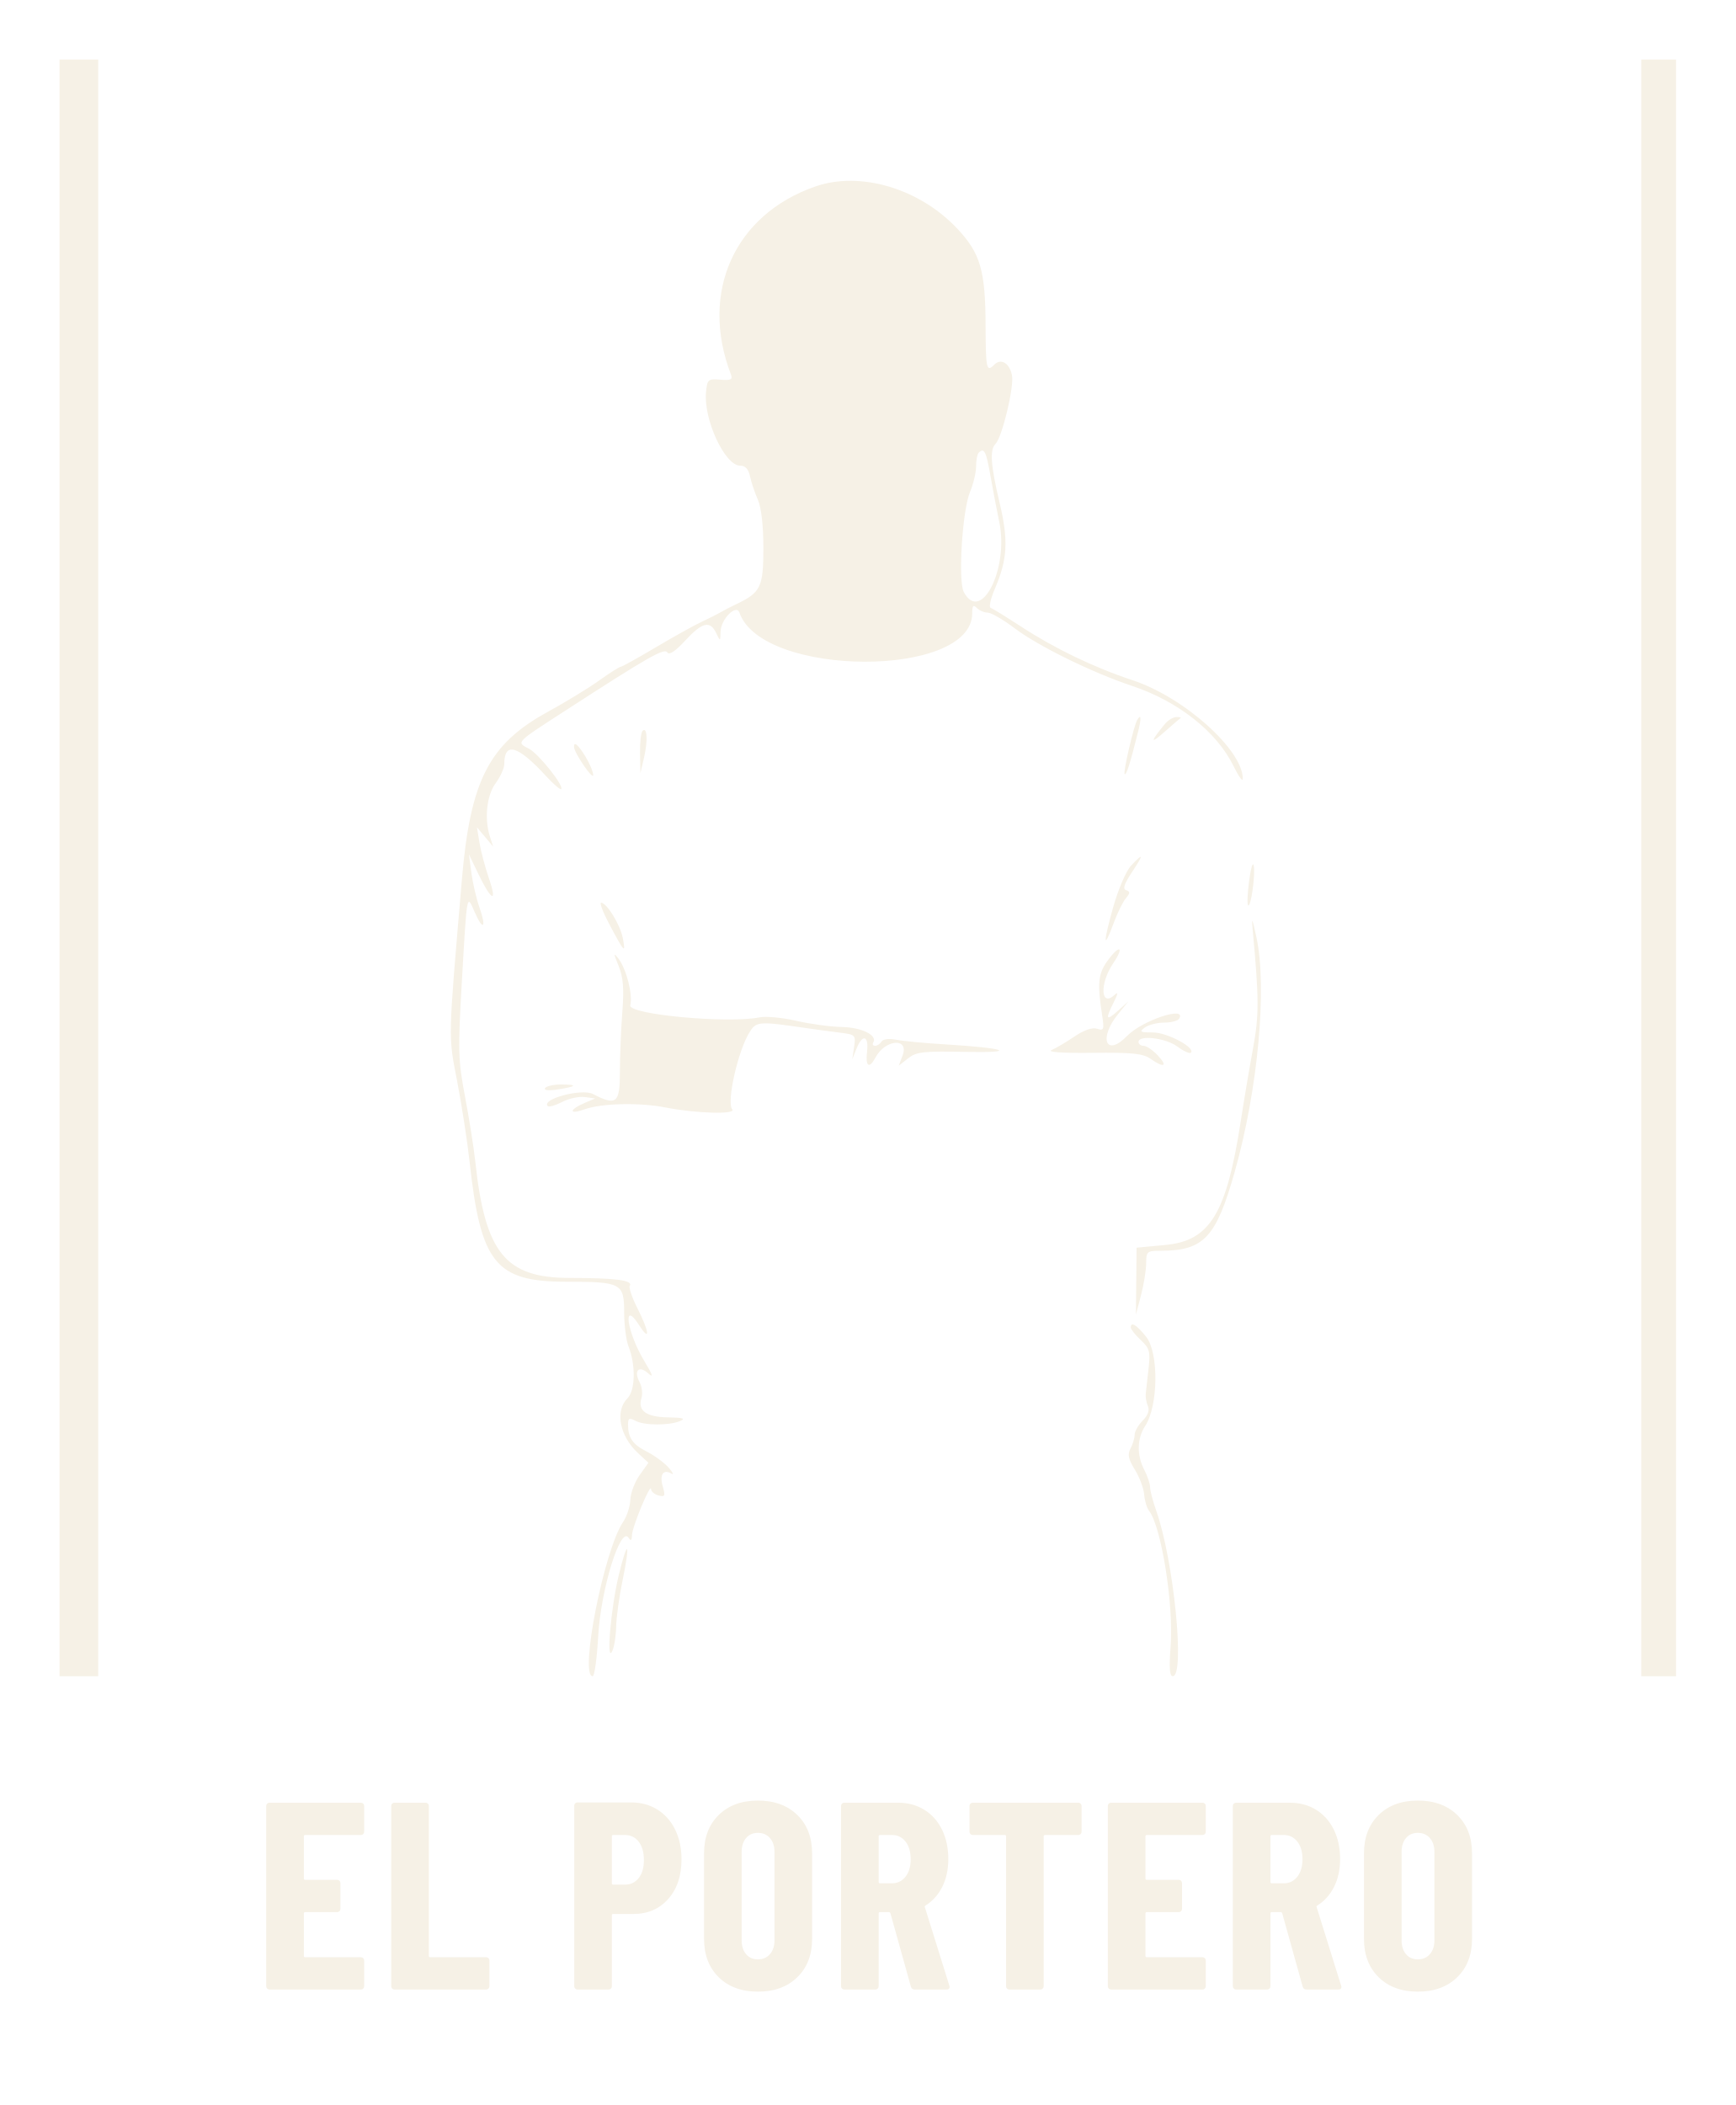
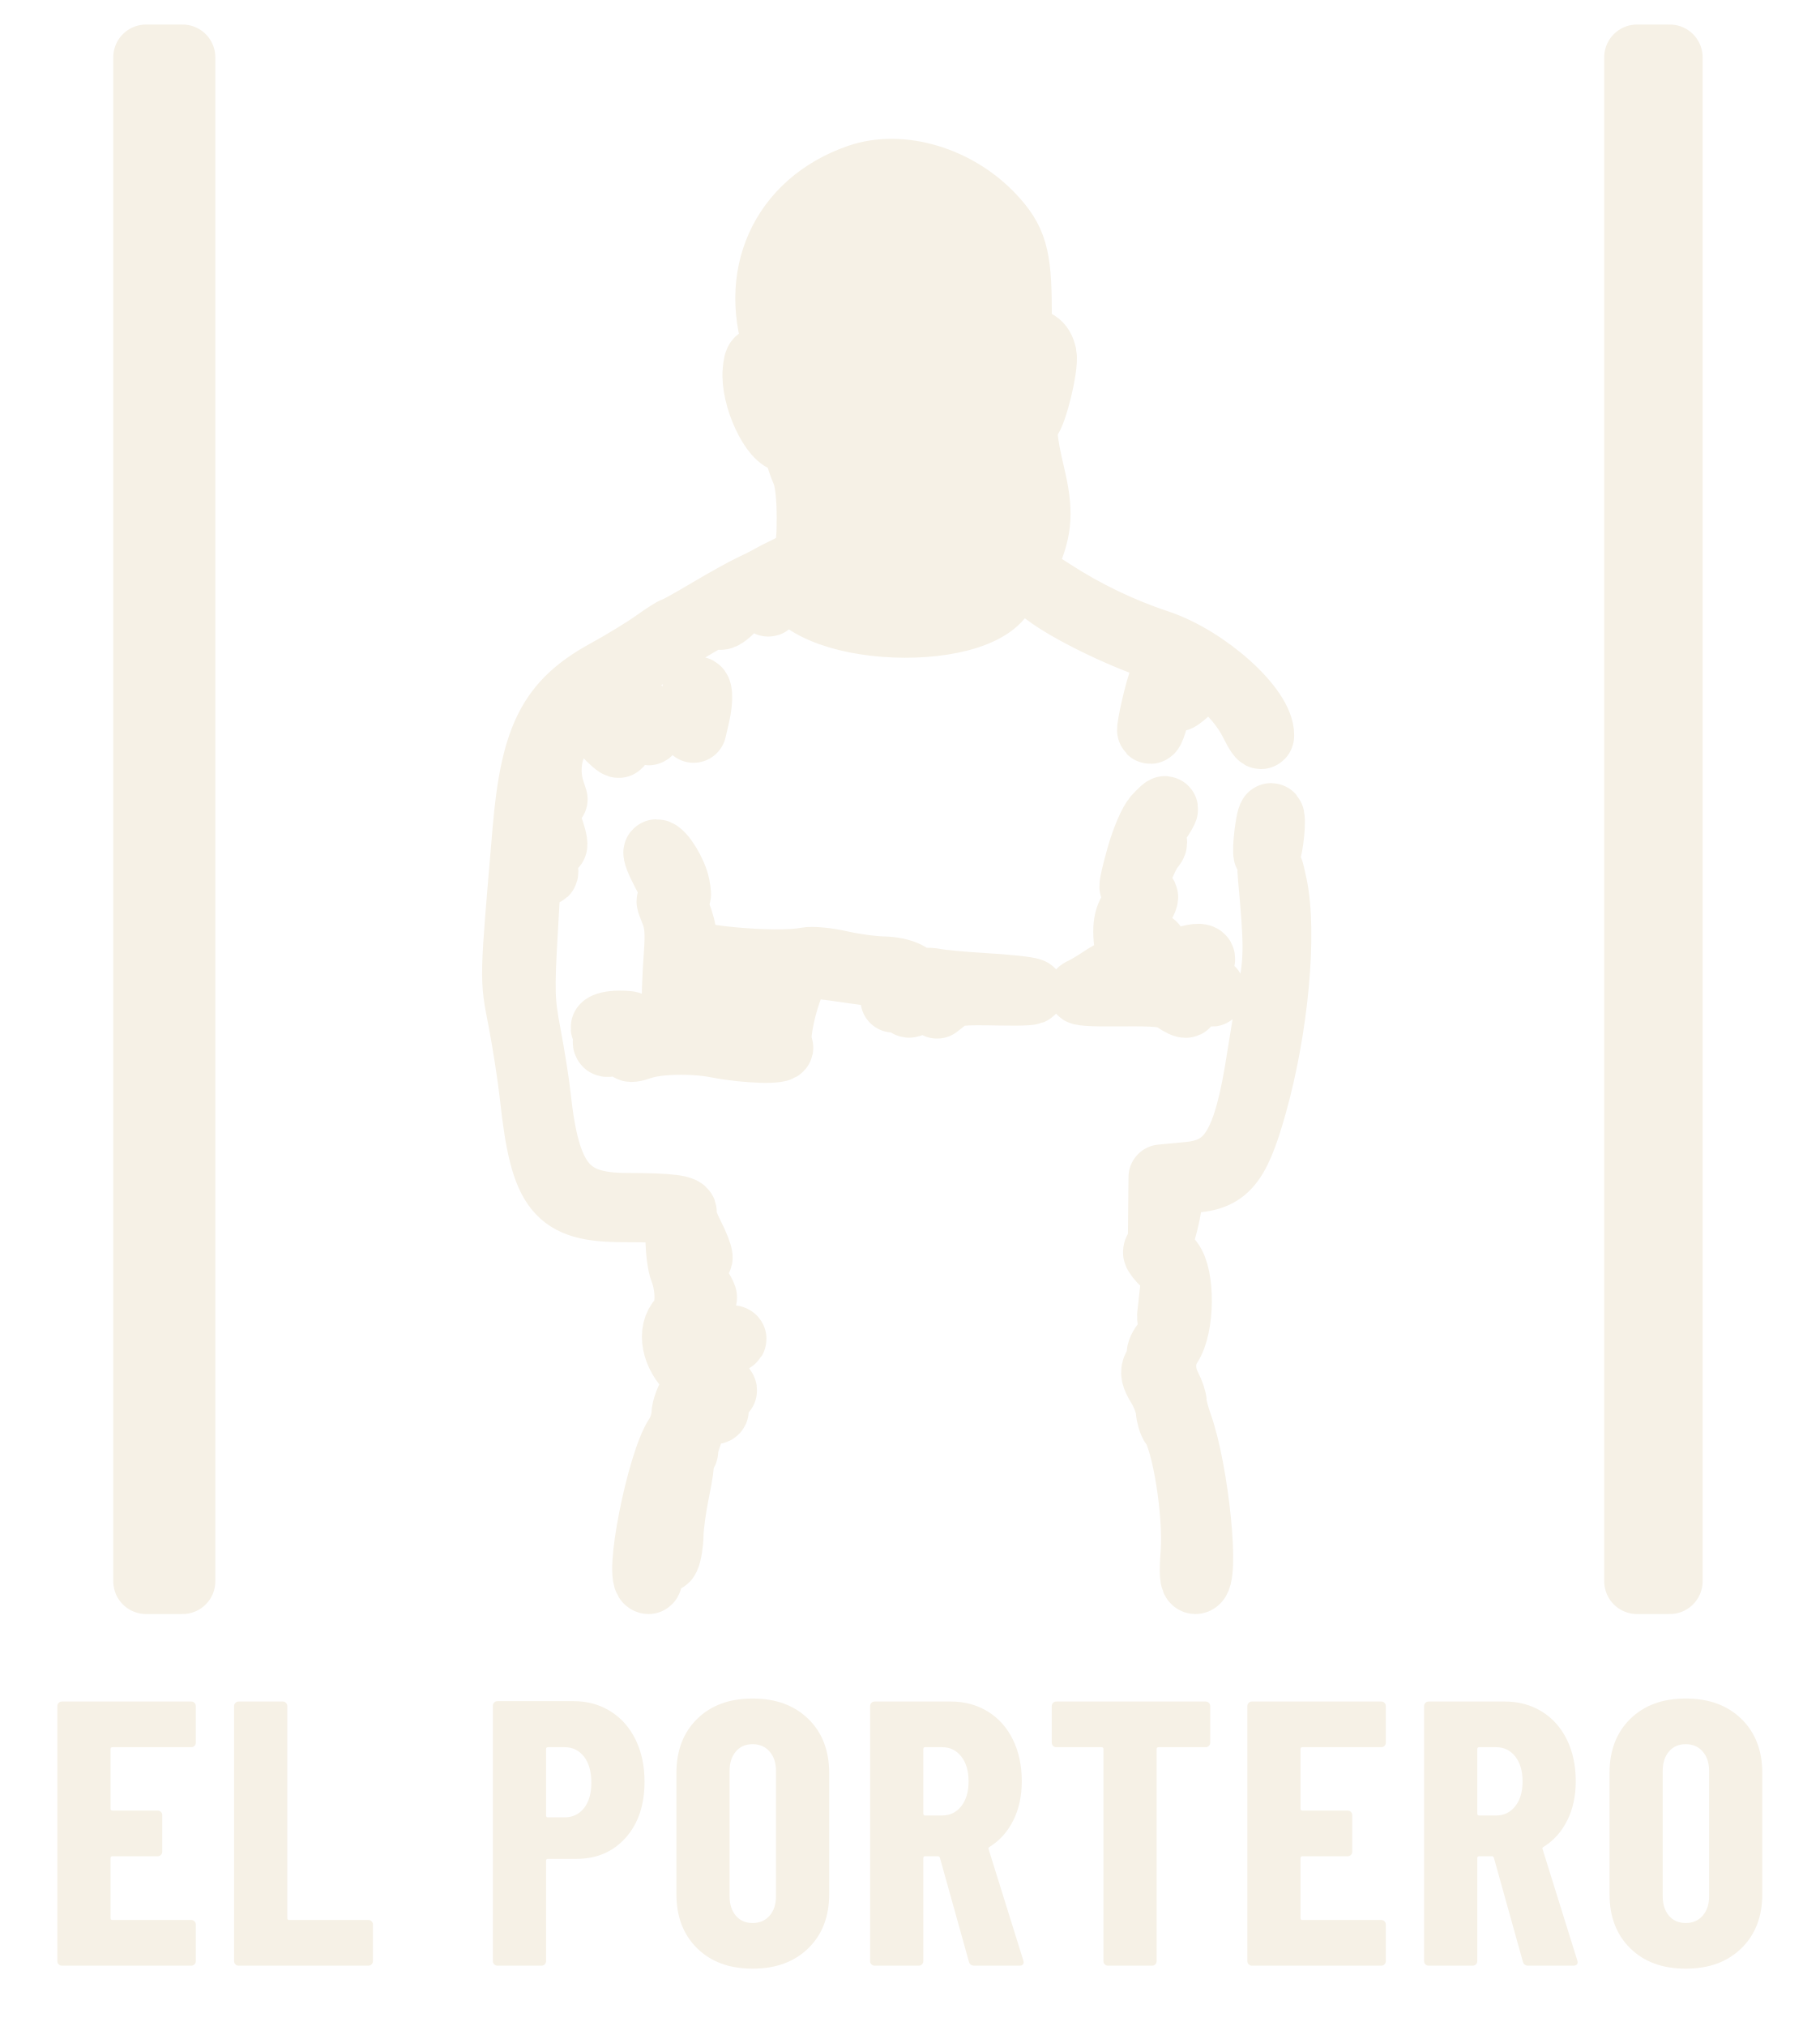
- <svg xmlns="http://www.w3.org/2000/svg" viewBox="5.6 5.6 448.81 544.26">
+ <svg xmlns="http://www.w3.org/2000/svg" viewBox="-19.07 5.27 499.17 555.73">
  <g fill="#F6F1E6">
-     <path d="M 21 230 L 21 439 26 439 L 31 439 31 230 L 31 21 26 21 L 21 21 21 230 M 430 230 L 430 439 434.500 439 L 439 439 439 230 L 439 21 434.500 21 L 430 21 430 230 M 216.487 53.799 C 195.531 61.045, 186.459 81.184, 194.596 102.391 C 195.117 103.748, 194.635 103.991, 191.864 103.769 C 188.688 103.515, 188.481 103.696, 188.167 107 C 187.496 114.058, 193.045 126, 196.995 126 C 198.333 126, 199.147 126.879, 199.542 128.750 C 199.861 130.262, 200.770 132.978, 201.561 134.784 C 202.474 136.868, 203 141.464, 203 147.360 C 203 157.389, 202.309 158.815, 196 161.802 C 194.625 162.453, 192.825 163.384, 192 163.871 C 191.175 164.359, 188.925 165.493, 187 166.392 C 185.075 167.291, 179.721 170.270, 175.103 173.013 C 170.485 175.756, 166.433 178, 166.100 178 C 165.766 178, 163.245 179.606, 160.497 181.569 C 157.749 183.533, 151.816 187.154, 147.312 189.616 C 132.034 197.972, 127.231 207.327, 125.039 233 C 121.430 275.281, 121.482 273.046, 123.826 285.233 C 125.019 291.430, 126.461 300.775, 127.031 306 C 129.890 332.206, 133.754 337, 152.016 337 C 166.276 337, 167 337.385, 167 344.970 C 167 348.215, 167.501 352.137, 168.114 353.685 C 170.032 358.535, 169.896 365.104, 167.835 367.165 C 164.574 370.426, 165.829 376.906, 170.574 381.306 L 173.273 383.808 170.990 387.014 C 169.735 388.777, 168.660 391.632, 168.601 393.360 C 168.543 395.087, 167.695 397.679, 166.717 399.121 C 161.809 406.356, 155.374 439, 158.856 439 C 159.327 439, 159.967 434.387, 160.278 428.750 C 160.950 416.552, 166.077 399.943, 168.158 403.222 C 168.733 404.127, 168.986 403.916, 169.025 402.500 C 169.085 400.332, 173.894 388.768, 173.960 390.633 C 173.982 391.257, 174.853 391.990, 175.896 392.262 C 177.557 392.697, 177.689 392.404, 176.969 389.893 C 176.097 386.851, 177.126 385.371, 179.250 386.613 C 179.938 387.015, 179.600 386.319, 178.500 385.065 C 177.400 383.812, 174.868 381.954, 172.873 380.936 C 169.172 379.047, 168 377.351, 168 373.883 C 168 372.262, 168.329 372.106, 169.934 372.965 C 172.228 374.193, 178.679 374.212, 181.500 373 C 182.977 372.365, 182.159 372.122, 178.372 372.070 C 172.723 371.993, 170.439 370.343, 171.473 367.086 C 171.824 365.980, 171.615 364.149, 171.009 363.017 C 169.388 359.987, 170.790 358.501, 173.210 360.685 C 174.664 361.998, 174.386 361.116, 172.204 357.500 C 167.708 350.051, 166.468 341.353, 170.885 348.250 C 173.794 352.792, 173.517 349.954, 170.464 343.929 C 169.069 341.177, 168.164 338.543, 168.453 338.076 C 169.356 336.615, 164.907 336.028, 152.827 336.014 C 136.282 335.994, 131.046 329.530, 128.513 306 C 128.129 302.425, 126.935 294.866, 125.862 289.203 C 124.067 279.737, 123.999 277.355, 125.014 259.703 C 126.372 236.094, 126.271 236.653, 128.332 241.404 C 130.516 246.436, 131.461 245.558, 129.584 240.239 C 128.794 237.999, 127.857 233.992, 127.502 231.333 L 126.856 226.500 129.325 231.627 C 132.670 238.572, 134.276 239.243, 132.050 232.766 C 131.055 229.870, 129.947 225.700, 129.587 223.500 L 128.934 219.500 131.030 222 L 133.125 224.500 132.313 222 C 130.795 217.330, 131.433 211.258, 133.775 208.090 C 134.999 206.435, 136 204.218, 136 203.163 C 136 197.288, 139.481 198.291, 146.813 206.276 C 148.720 208.353, 150.476 209.858, 150.714 209.619 C 151.510 208.823, 144.897 200.517, 142.432 199.218 C 139.053 197.437, 138.691 197.817, 151.945 189.235 C 173.332 175.386, 177.418 173.059, 178.182 174.295 C 178.645 175.044, 180.257 173.971, 182.794 171.224 C 187.185 166.467, 189.198 165.970, 190.780 169.250 C 191.861 171.493, 191.865 171.492, 191.932 168.905 C 192.017 165.677, 196.004 161.668, 196.811 164 C 202.627 180.810, 257 180.976, 257 164.184 C 257 162.174, 257.267 161.867, 258.200 162.800 C 258.860 163.460, 260.129 164, 261.019 164 C 261.910 164, 265.083 165.848, 268.069 168.106 C 274.119 172.680, 288.126 179.548, 298.337 182.946 C 310.236 186.906, 320.220 194.789, 324.563 203.653 C 325.869 206.319, 326.947 207.825, 326.959 207 C 327.068 199.570, 311.811 185.892, 298.500 181.486 C 288.438 178.155, 278.481 173.363, 269.563 167.558 C 265.747 165.074, 262.232 162.911, 261.750 162.750 C 261.269 162.590, 261.769 160.372, 262.862 157.821 C 266.134 150.188, 266.399 145.366, 264.084 135.617 C 261.776 125.897, 261.494 121.906, 263.011 120.389 C 264.733 118.667, 267.874 105.657, 267.289 102.668 C 266.671 99.504, 264.457 98.143, 262.733 99.867 C 260.682 101.918, 260.500 101.109, 260.460 89.750 C 260.410 75.543, 259.122 71.114, 253.199 64.782 C 243.453 54.362, 228.121 49.776, 216.487 53.799 M 258.667 122.667 C 258.300 123.033, 258 124.623, 258 126.199 C 258 127.775, 257.297 130.737, 256.438 132.782 C 254.439 137.538, 253.303 155.829, 254.829 158.680 C 259.277 166.991, 266.544 152.559, 263.984 140.500 C 263.400 137.750, 262.391 132.463, 261.740 128.750 C 260.599 122.237, 260.095 121.239, 258.667 122.667 M 299.669 191.750 C 298.784 193.230, 295.974 205.308, 296.413 205.747 C 296.840 206.173, 297.827 203.061, 299.902 194.750 C 300.783 191.225, 300.691 190.043, 299.669 191.750 M 306.860 192.750 C 303.068 197.329, 302.943 198.184, 306.533 195 C 308.702 193.075, 310.670 191.387, 310.906 191.250 C 311.141 191.113, 310.653 191, 309.822 191 C 308.990 191, 307.658 191.787, 306.860 192.750 M 171.750 194.572 C 171.338 194.991, 171.045 197.621, 171.100 200.417 L 171.201 205.500 172.137 201.500 C 173.157 197.143, 172.945 193.358, 171.750 194.572 M 154.031 198.750 C 154.095 200.286, 158.990 207.441, 158.991 206 C 158.992 205.175, 158.101 203.037, 157.011 201.250 C 155.106 198.125, 153.965 197.168, 154.031 198.750 M 298.076 229.419 C 296.806 230.771, 294.769 235.502, 293.459 240.144 C 290.826 249.474, 290.879 251.585, 293.564 244.311 C 294.540 241.665, 295.965 238.759, 296.731 237.854 C 297.856 236.522, 297.873 236.124, 296.817 235.772 C 295.870 235.457, 296.268 234.193, 298.270 231.169 C 301.409 226.425, 301.354 225.930, 298.076 229.419 M 328.608 233.334 C 328.183 236.543, 328.063 239.397, 328.343 239.676 C 329.054 240.387, 330.279 231.638, 329.787 229.367 C 329.564 228.340, 329.034 230.125, 328.608 233.334 M 163.257 244.750 C 167.092 251.947, 167.439 252.296, 166.652 248.166 C 165.993 244.709, 162.490 239, 161.028 239 C 160.568 239, 161.571 241.588, 163.257 244.750 M 329.525 246 C 331.192 264.038, 331.200 268.042, 329.584 276.837 C 328.661 281.856, 327.266 290.133, 326.483 295.231 C 322.775 319.379, 318.521 326.404, 306.946 327.494 L 299.500 328.196 299.416 336.848 L 299.331 345.500 300.646 340.500 C 301.370 337.750, 301.970 334.038, 301.981 332.250 C 301.999 329.166, 302.191 329, 305.750 328.994 C 316.903 328.978, 320.069 325.590, 324.903 308.500 C 330.874 287.394, 333.315 261.044, 330.508 248 C 329.418 242.933, 329.201 242.492, 329.525 246 M 291.886 254.159 C 289.588 257.387, 289.340 259.947, 290.559 267.854 C 291.176 271.858, 291.073 272.158, 289.278 271.588 C 288.029 271.192, 285.933 271.914, 283.461 273.591 C 281.335 275.034, 278.674 276.605, 277.548 277.084 C 276.260 277.631, 280.175 277.903, 288.102 277.817 C 298.383 277.705, 301.141 277.985, 303.075 279.340 C 306.605 281.813, 307.674 281.347, 305 278.500 C 303.708 277.125, 302.055 276, 301.326 276 C 300.597 276, 300 275.550, 300 275 C 300 273.128, 307.017 273.953, 310.028 276.179 C 311.649 277.377, 313.232 278.101, 313.545 277.788 C 314.832 276.501, 307.424 272.545, 303.727 272.545 C 300.385 272.545, 300.121 272.385, 301.642 271.273 C 302.599 270.573, 304.845 270, 306.632 270 C 308.420 270, 310.160 269.550, 310.500 269 C 312.632 265.550, 300.963 269.411, 297.047 273.451 C 291.635 279.035, 289.587 274.124, 294.702 267.827 L 297.404 264.500 294.702 266.924 C 291.594 269.713, 291.344 269.202, 293.614 264.700 C 294.660 262.627, 294.766 261.940, 293.914 262.750 C 290.207 266.276, 289.861 259.957, 293.470 254.640 C 296.492 250.186, 295.031 249.743, 291.886 254.159 M 165.576 255.390 C 166.773 258.360, 166.996 261.195, 166.517 267.390 C 166.173 271.850, 165.895 278.762, 165.900 282.750 C 165.911 290.860, 165.003 291.604, 158.928 288.463 C 156.024 286.961, 145.455 289.788, 147.253 291.586 C 147.561 291.895, 149.236 291.412, 150.973 290.514 C 152.711 289.615, 155.340 289.045, 156.816 289.247 L 159.500 289.614 156.847 290.745 C 152.679 292.523, 152.614 293.903, 156.768 292.420 C 161.187 290.843, 170.981 290.621, 177.701 291.947 C 185.521 293.489, 196.071 293.791, 194.950 292.440 C 193.393 290.564, 196.503 276.934, 199.548 272.286 C 201.260 269.673, 201.913 269.638, 214.500 271.478 C 216.700 271.800, 220.396 272.299, 222.714 272.588 C 226.804 273.096, 226.914 273.206, 226.454 276.306 L 225.980 279.500 227.074 276.750 C 228.624 272.851, 230.299 273.310, 229.810 277.500 C 229.358 281.372, 230.357 282.070, 231.988 279.023 C 234.539 274.256, 240.777 273.825, 238.985 278.540 L 237.992 281.152 240.425 279.238 C 242.568 277.552, 244.328 277.353, 255.179 277.572 C 269.173 277.854, 265.751 276.570, 250 275.628 C 244.775 275.316, 239.091 274.779, 237.368 274.434 C 235.509 274.062, 233.962 274.253, 233.559 274.904 C 233.187 275.507, 232.432 276, 231.882 276 C 231.332 276, 231.123 275.610, 231.417 275.134 C 232.567 273.273, 228.378 271.224, 223.232 271.131 C 220.334 271.078, 215.058 270.361, 211.506 269.538 C 207.955 268.714, 203.695 268.311, 202.040 268.642 C 193.756 270.299, 167.987 267.901, 168.582 265.529 C 169.273 262.777, 167.595 256.158, 165.525 253.469 C 164.213 251.765, 164.220 252.023, 165.576 255.390 M 146.537 286.941 C 146.190 287.502, 147.478 287.646, 149.728 287.299 C 154.749 286.524, 155.152 286, 150.726 286 C 148.741 286, 146.856 286.423, 146.537 286.941 M 298 348.826 C 298 349.280, 299.161 350.742, 300.580 352.075 C 302.882 354.238, 303.099 355.036, 302.593 359.499 C 302.282 362.250, 301.956 365.175, 301.869 366 C 301.782 366.825, 302.036 368.253, 302.433 369.173 C 302.901 370.258, 302.426 371.574, 301.077 372.923 C 299.935 374.065, 299 375.705, 299 376.566 C 299 377.427, 298.524 379.020, 297.943 380.106 C 297.116 381.653, 297.358 382.844, 299.065 385.605 C 300.263 387.543, 301.345 390.435, 301.471 392.031 C 301.597 393.627, 302.158 395.510, 302.719 396.216 C 305.890 400.207, 309.132 420.529, 308.307 431.250 C 307.884 436.749, 308.044 439, 308.856 439 C 312.112 439, 309.090 408.836, 304.560 396.124 C 303.702 393.718, 302.997 391.018, 302.994 390.124 C 302.990 389.231, 302.315 387.211, 301.494 385.636 C 299.516 381.843, 299.604 377.534, 301.726 374.296 C 305.121 369.114, 305.283 355.408, 301.998 351.263 C 299.532 348.151, 298 347.217, 298 348.826 M 165.620 412.789 C 163.569 421.198, 162.297 435.955, 163.920 432.500 C 164.437 431.400, 164.891 428.569, 164.930 426.208 C 164.968 423.847, 165.701 418.524, 166.557 414.378 C 168.646 404.265, 167.976 403.127, 165.620 412.789" stroke="none" fill="#F6F1E6" fill-rule="evenodd" />
+     <path d="M 21 230 L 21 439 26 439 L 31 439 31 230 L 31 21 26 21 L 21 21 21 230 M 430 230 L 430 439 434.500 439 L 439 439 439 230 L 439 21 434.500 21 L 430 21 430 230 M 216.487 53.799 C 195.531 61.045, 186.459 81.184, 194.596 102.391 C 195.117 103.748, 194.635 103.991, 191.864 103.769 C 188.688 103.515, 188.481 103.696, 188.167 107 C 187.496 114.058, 193.045 126, 196.995 126 C 198.333 126, 199.147 126.879, 199.542 128.750 C 199.861 130.262, 200.770 132.978, 201.561 134.784 C 202.474 136.868, 203 141.464, 203 147.360 C 203 157.389, 202.309 158.815, 196 161.802 C 194.625 162.453, 192.825 163.384, 192 163.871 C 191.175 164.359, 188.925 165.493, 187 166.392 C 185.075 167.291, 179.721 170.270, 175.103 173.013 C 170.485 175.756, 166.433 178, 166.100 178 C 165.766 178, 163.245 179.606, 160.497 181.569 C 157.749 183.533, 151.816 187.154, 147.312 189.616 C 132.034 197.972, 127.231 207.327, 125.039 233 C 121.430 275.281, 121.482 273.046, 123.826 285.233 C 125.019 291.430, 126.461 300.775, 127.031 306 C 129.890 332.206, 133.754 337, 152.016 337 C 166.276 337, 167 337.385, 167 344.970 C 167 348.215, 167.501 352.137, 168.114 353.685 C 170.032 358.535, 169.896 365.104, 167.835 367.165 C 164.574 370.426, 165.829 376.906, 170.574 381.306 L 173.273 383.808 170.990 387.014 C 169.735 388.777, 168.660 391.632, 168.601 393.360 C 168.543 395.087, 167.695 397.679, 166.717 399.121 C 161.809 406.356, 155.374 439, 158.856 439 C 159.327 439, 159.967 434.387, 160.278 428.750 C 160.950 416.552, 166.077 399.943, 168.158 403.222 C 168.733 404.127, 168.986 403.916, 169.025 402.500 C 169.085 400.332, 173.894 388.768, 173.960 390.633 C 173.982 391.257, 174.853 391.990, 175.896 392.262 C 177.557 392.697, 177.689 392.404, 176.969 389.893 C 176.097 386.851, 177.126 385.371, 179.250 386.613 C 179.938 387.015, 179.600 386.319, 178.500 385.065 C 177.400 383.812, 174.868 381.954, 172.873 380.936 C 169.172 379.047, 168 377.351, 168 373.883 C 168 372.262, 168.329 372.106, 169.934 372.965 C 172.228 374.193, 178.679 374.212, 181.500 373 C 182.977 372.365, 182.159 372.122, 178.372 372.070 C 172.723 371.993, 170.439 370.343, 171.473 367.086 C 171.824 365.980, 171.615 364.149, 171.009 363.017 C 169.388 359.987, 170.790 358.501, 173.210 360.685 C 174.664 361.998, 174.386 361.116, 172.204 357.500 C 167.708 350.051, 166.468 341.353, 170.885 348.250 C 173.794 352.792, 173.517 349.954, 170.464 343.929 C 169.069 341.177, 168.164 338.543, 168.453 338.076 C 169.356 336.615, 164.907 336.028, 152.827 336.014 C 136.282 335.994, 131.046 329.530, 128.513 306 C 128.129 302.425, 126.935 294.866, 125.862 289.203 C 124.067 279.737, 123.999 277.355, 125.014 259.703 C 126.372 236.094, 126.271 236.653, 128.332 241.404 C 130.516 246.436, 131.461 245.558, 129.584 240.239 C 128.794 237.999, 127.857 233.992, 127.502 231.333 L 126.856 226.500 129.325 231.627 C 132.670 238.572, 134.276 239.243, 132.050 232.766 C 131.055 229.870, 129.947 225.700, 129.587 223.500 L 128.934 219.500 131.030 222 L 133.125 224.500 132.313 222 C 130.795 217.330, 131.433 211.258, 133.775 208.090 C 134.999 206.435, 136 204.218, 136 203.163 C 136 197.288, 139.481 198.291, 146.813 206.276 C 148.720 208.353, 150.476 209.858, 150.714 209.619 C 151.510 208.823, 144.897 200.517, 142.432 199.218 C 139.053 197.437, 138.691 197.817, 151.945 189.235 C 173.332 175.386, 177.418 173.059, 178.182 174.295 C 178.645 175.044, 180.257 173.971, 182.794 171.224 C 187.185 166.467, 189.198 165.970, 190.780 169.250 C 191.861 171.493, 191.865 171.492, 191.932 168.905 C 192.017 165.677, 196.004 161.668, 196.811 164 C 202.627 180.810, 257 180.976, 257 164.184 C 257 162.174, 257.267 161.867, 258.200 162.800 C 258.860 163.460, 260.129 164, 261.019 164 C 261.910 164, 265.083 165.848, 268.069 168.106 C 274.119 172.680, 288.126 179.548, 298.337 182.946 C 310.236 186.906, 320.220 194.789, 324.563 203.653 C 325.869 206.319, 326.947 207.825, 326.959 207 C 327.068 199.570, 311.811 185.892, 298.500 181.486 C 288.438 178.155, 278.481 173.363, 269.563 167.558 C 265.747 165.074, 262.232 162.911, 261.750 162.750 C 261.269 162.590, 261.769 160.372, 262.862 157.821 C 266.134 150.188, 266.399 145.366, 264.084 135.617 C 261.776 125.897, 261.494 121.906, 263.011 120.389 C 264.733 118.667, 267.874 105.657, 267.289 102.668 C 266.671 99.504, 264.457 98.143, 262.733 99.867 C 260.682 101.918, 260.500 101.109, 260.460 89.750 C 260.410 75.543, 259.122 71.114, 253.199 64.782 C 243.453 54.362, 228.121 49.776, 216.487 53.799 M 258.667 122.667 C 258.300 123.033, 258 124.623, 258 126.199 C 258 127.775, 257.297 130.737, 256.438 132.782 C 254.439 137.538, 253.303 155.829, 254.829 158.680 C 259.277 166.991, 266.544 152.559, 263.984 140.500 C 263.400 137.750, 262.391 132.463, 261.740 128.750 C 260.599 122.237, 260.095 121.239, 258.667 122.667 M 299.669 191.750 C 298.784 193.230, 295.974 205.308, 296.413 205.747 C 296.840 206.173, 297.827 203.061, 299.902 194.750 C 300.783 191.225, 300.691 190.043, 299.669 191.750 M 306.860 192.750 C 303.068 197.329, 302.943 198.184, 306.533 195 C 308.702 193.075, 310.670 191.387, 310.906 191.250 C 311.141 191.113, 310.653 191, 309.822 191 C 308.990 191, 307.658 191.787, 306.860 192.750 M 171.750 194.572 C 171.338 194.991, 171.045 197.621, 171.100 200.417 L 171.201 205.500 172.137 201.500 C 173.157 197.143, 172.945 193.358, 171.750 194.572 M 154.031 198.750 C 154.095 200.286, 158.990 207.441, 158.991 206 C 158.992 205.175, 158.101 203.037, 157.011 201.250 C 155.106 198.125, 153.965 197.168, 154.031 198.750 M 298.076 229.419 C 296.806 230.771, 294.769 235.502, 293.459 240.144 C 290.826 249.474, 290.879 251.585, 293.564 244.311 C 294.540 241.665, 295.965 238.759, 296.731 237.854 C 297.856 236.522, 297.873 236.124, 296.817 235.772 C 295.870 235.457, 296.268 234.193, 298.270 231.169 C 301.409 226.425, 301.354 225.930, 298.076 229.419 M 328.608 233.334 C 328.183 236.543, 328.063 239.397, 328.343 239.676 C 329.054 240.387, 330.279 231.638, 329.787 229.367 C 329.564 228.340, 329.034 230.125, 328.608 233.334 M 163.257 244.750 C 167.092 251.947, 167.439 252.296, 166.652 248.166 C 165.993 244.709, 162.490 239, 161.028 239 C 160.568 239, 161.571 241.588, 163.257 244.750 M 329.525 246 C 331.192 264.038, 331.200 268.042, 329.584 276.837 C 328.661 281.856, 327.266 290.133, 326.483 295.231 C 322.775 319.379, 318.521 326.404, 306.946 327.494 L 299.500 328.196 299.416 336.848 L 299.331 345.500 300.646 340.500 C 301.370 337.750, 301.970 334.038, 301.981 332.250 C 301.999 329.166, 302.191 329, 305.750 328.994 C 316.903 328.978, 320.069 325.590, 324.903 308.500 C 330.874 287.394, 333.315 261.044, 330.508 248 C 329.418 242.933, 329.201 242.492, 329.525 246 M 291.886 254.159 C 289.588 257.387, 289.340 259.947, 290.559 267.854 C 291.176 271.858, 291.073 272.158, 289.278 271.588 C 288.029 271.192, 285.933 271.914, 283.461 273.591 C 281.335 275.034, 278.674 276.605, 277.548 277.084 C 276.260 277.631, 280.175 277.903, 288.102 277.817 C 298.383 277.705, 301.141 277.985, 303.075 279.340 C 306.605 281.813, 307.674 281.347, 305 278.500 C 303.708 277.125, 302.055 276, 301.326 276 C 300.597 276, 300 275.550, 300 275 C 300 273.128, 307.017 273.953, 310.028 276.179 C 311.649 277.377, 313.232 278.101, 313.545 277.788 C 314.832 276.501, 307.424 272.545, 303.727 272.545 C 300.385 272.545, 300.121 272.385, 301.642 271.273 C 302.599 270.573, 304.845 270, 306.632 270 C 308.420 270, 310.160 269.550, 310.500 269 C 312.632 265.550, 300.963 269.411, 297.047 273.451 C 291.635 279.035, 289.587 274.124, 294.702 267.827 L 297.404 264.500 294.702 266.924 C 291.594 269.713, 291.344 269.202, 293.614 264.700 C 294.660 262.627, 294.766 261.940, 293.914 262.750 C 290.207 266.276, 289.861 259.957, 293.470 254.640 C 296.492 250.186, 295.031 249.743, 291.886 254.159 M 165.576 255.390 C 166.773 258.360, 166.996 261.195, 166.517 267.390 C 166.173 271.850, 165.895 278.762, 165.900 282.750 C 165.911 290.860, 165.003 291.604, 158.928 288.463 C 156.024 286.961, 145.455 289.788, 147.253 291.586 C 147.561 291.895, 149.236 291.412, 150.973 290.514 C 152.711 289.615, 155.340 289.045, 156.816 289.247 L 159.500 289.614 156.847 290.745 C 152.679 292.523, 152.614 293.903, 156.768 292.420 C 161.187 290.843, 170.981 290.621, 177.701 291.947 C 185.521 293.489, 196.071 293.791, 194.950 292.440 C 193.393 290.564, 196.503 276.934, 199.548 272.286 C 201.260 269.673, 201.913 269.638, 214.500 271.478 C 216.700 271.800, 220.396 272.299, 222.714 272.588 C 226.804 273.096, 226.914 273.206, 226.454 276.306 L 225.980 279.500 227.074 276.750 C 228.624 272.851, 230.299 273.310, 229.810 277.500 C 229.358 281.372, 230.357 282.070, 231.988 279.023 C 234.539 274.256, 240.777 273.825, 238.985 278.540 L 237.992 281.152 240.425 279.238 C 242.568 277.552, 244.328 277.353, 255.179 277.572 C 269.173 277.854, 265.751 276.570, 250 275.628 C 244.775 275.316, 239.091 274.779, 237.368 274.434 C 235.509 274.062, 233.962 274.253, 233.559 274.904 C 233.187 275.507, 232.432 276, 231.882 276 C 231.332 276, 231.123 275.610, 231.417 275.134 C 232.567 273.273, 228.378 271.224, 223.232 271.131 C 220.334 271.078, 215.058 270.361, 211.506 269.538 C 207.955 268.714, 203.695 268.311, 202.040 268.642 C 193.756 270.299, 167.987 267.901, 168.582 265.529 C 169.273 262.777, 167.595 256.158, 165.525 253.469 C 164.213 251.765, 164.220 252.023, 165.576 255.390 M 146.537 286.941 C 146.190 287.502, 147.478 287.646, 149.728 287.299 C 154.749 286.524, 155.152 286, 150.726 286 C 148.741 286, 146.856 286.423, 146.537 286.941 M 298 348.826 C 298 349.280, 299.161 350.742, 300.580 352.075 C 302.882 354.238, 303.099 355.036, 302.593 359.499 C 302.282 362.250, 301.956 365.175, 301.869 366 C 301.782 366.825, 302.036 368.253, 302.433 369.173 C 302.901 370.258, 302.426 371.574, 301.077 372.923 C 299.935 374.065, 299 375.705, 299 376.566 C 299 377.427, 298.524 379.020, 297.943 380.106 C 297.116 381.653, 297.358 382.844, 299.065 385.605 C 300.263 387.543, 301.345 390.435, 301.471 392.031 C 301.597 393.627, 302.158 395.510, 302.719 396.216 C 305.890 400.207, 309.132 420.529, 308.307 431.250 C 307.884 436.749, 308.044 439, 308.856 439 C 312.112 439, 309.090 408.836, 304.560 396.124 C 303.702 393.718, 302.997 391.018, 302.994 390.124 C 302.990 389.231, 302.315 387.211, 301.494 385.636 C 299.516 381.843, 299.604 377.534, 301.726 374.296 C 305.121 369.114, 305.283 355.408, 301.998 351.263 C 299.532 348.151, 298 347.217, 298 348.826 M 165.620 412.789 C 163.569 421.198, 162.297 435.955, 163.920 432.500 C 164.437 431.400, 164.891 428.569, 164.930 426.208 C 164.968 423.847, 165.701 418.524, 166.557 414.378 C 168.646 404.265, 167.976 403.127, 165.620 412.789" class="engorde" stroke="#F6F1E6" stroke-width="18" stroke-linejoin="round" stroke-linecap="round" fill="#F6F1E6" fill-rule="evenodd" />
  </g>
-   <path fill="#F6F1E6" d="M99.766 479.221Q99.766 479.566 99.524 479.808Q99.282 480.049 98.938 480.049L98.938 480.049L84.516 480.049Q84.171 480.049 84.171 480.394L84.171 480.394L84.171 491.296Q84.171 491.641 84.516 491.641L84.516 491.641L92.796 491.641Q93.141 491.641 93.383 491.882Q93.624 492.124 93.624 492.469L93.624 492.469L93.624 499.162Q93.624 499.507 93.383 499.748Q93.141 499.99 92.796 499.99L92.796 499.99L84.516 499.99Q84.171 499.99 84.171 500.335L84.171 500.335L84.171 511.306Q84.171 511.651 84.516 511.651L84.516 511.651L98.938 511.651Q99.282 511.651 99.524 511.892Q99.766 512.134 99.766 512.479L99.766 512.479L99.766 519.172Q99.766 519.517 99.524 519.759Q99.282 520 98.938 520L98.938 520L75.27 520Q74.925 520 74.684 519.759Q74.442 519.517 74.442 519.172L74.442 519.172L74.442 472.528Q74.442 472.183 74.684 471.942Q74.925 471.7 75.27 471.7L75.27 471.7L98.938 471.7Q99.282 471.7 99.524 471.942Q99.766 472.183 99.766 472.528L99.766 472.528L99.766 479.221" />
-   <path fill="#F6F1E6" transform="translate(2.100 0)" d="M105.493 520Q105.148 520 104.906 519.759Q104.665 519.517 104.665 519.172L104.665 519.172L104.665 472.528Q104.665 472.183 104.906 471.942Q105.148 471.7 105.493 471.7L105.493 471.7L113.566 471.7Q113.91 471.7 114.152 471.942Q114.394 472.183 114.394 472.528L114.394 472.528L114.394 511.306Q114.394 511.651 114.739 511.651L114.739 511.651L129.228 511.651Q129.573 511.651 129.815 511.892Q130.056 512.134 130.056 512.479L130.056 512.479L130.056 519.172Q130.056 519.517 129.815 519.759Q129.573 520 129.228 520L129.228 520L105.493 520" />
-   <path fill="#F6F1E6" transform="translate(6.300 0)" d="M162.556 471.631Q166.351 471.631 169.318 473.494Q172.285 475.357 173.906 478.704Q175.528 482.05 175.528 486.328L175.528 486.328Q175.528 492.745 172.078 496.609Q168.628 500.473 163.039 500.473L163.039 500.473L157.864 500.473Q157.519 500.473 157.519 500.818L157.519 500.818L157.519 519.172Q157.519 519.517 157.277 519.759Q157.036 520 156.691 520L156.691 520L148.618 520Q148.273 520 148.031 519.759Q147.79 519.517 147.79 519.172L147.79 519.172L147.79 472.459Q147.79 472.114 148.031 471.873Q148.273 471.631 148.618 471.631L148.618 471.631L162.556 471.631M160.9 492.883Q163.108 492.883 164.453 491.192Q165.799 489.502 165.799 486.535L165.799 486.535Q165.799 483.499 164.453 481.774Q163.108 480.049 160.9 480.049L160.9 480.049L157.864 480.049Q157.519 480.049 157.519 480.394L157.519 480.394L157.519 492.538Q157.519 492.883 157.864 492.883L157.864 492.883L160.9 492.883" />
-   <path fill="#F6F1E6" transform="translate(8.400 0)" d="M193.192 520.552Q186.844 520.552 183.049 516.826Q179.254 513.1 179.254 506.89L179.254 506.89L179.254 484.81Q179.254 478.6 183.049 474.874Q186.844 471.148 193.192 471.148L193.192 471.148Q199.54 471.148 203.369 474.874Q207.199 478.6 207.199 484.81L207.199 484.81L207.199 506.89Q207.199 513.1 203.369 516.826Q199.54 520.552 193.192 520.552L193.192 520.552M193.192 512.203Q195.124 512.203 196.297 510.858Q197.47 509.512 197.47 507.304L197.47 507.304L197.47 484.396Q197.47 482.188 196.297 480.842Q195.124 479.497 193.192 479.497L193.192 479.497Q191.26 479.497 190.121 480.842Q188.983 482.188 188.983 484.396L188.983 484.396L188.983 507.304Q188.983 509.512 190.121 510.858Q191.26 512.203 193.192 512.203L193.192 512.203" />
-   <path fill="#F6F1E6" transform="translate(10.500 0)" d="M231.625 520Q230.866 520 230.659 519.31L230.659 519.31L225.346 500.266Q225.208 499.99 225.001 499.99L225.001 499.99L222.655 499.99Q222.31 499.99 222.31 500.335L222.31 500.335L222.31 519.172Q222.31 519.517 222.068 519.759Q221.827 520 221.482 520L221.482 520L213.409 520Q213.064 520 212.822 519.759Q212.581 519.517 212.581 519.172L212.581 519.172L212.581 472.528Q212.581 472.183 212.822 471.942Q213.064 471.7 213.409 471.7L213.409 471.7L227.347 471.7Q231.142 471.7 234.109 473.529Q237.076 475.357 238.697 478.669Q240.319 481.981 240.319 486.259L240.319 486.259Q240.319 490.33 238.766 493.435Q237.214 496.54 234.454 498.265L234.454 498.265Q234.316 498.334 234.247 498.438Q234.178 498.541 234.247 498.679L234.247 498.679L240.595 519.034L240.664 519.31Q240.664 520 239.905 520L239.905 520L231.625 520M222.655 480.049Q222.31 480.049 222.31 480.394L222.31 480.394L222.31 492.193Q222.31 492.538 222.655 492.538L222.655 492.538L225.76 492.538Q227.899 492.538 229.244 490.847Q230.59 489.157 230.59 486.328L230.59 486.328Q230.59 483.43 229.244 481.74Q227.899 480.049 225.76 480.049L225.76 480.049L222.655 480.049" />
-   <path fill="#F6F1E6" transform="translate(12.600 0)" d="M271.852 471.7Q272.197 471.7 272.438 471.942Q272.68 472.183 272.68 472.528L272.68 472.528L272.68 479.221Q272.68 479.566 272.438 479.808Q272.197 480.049 271.852 480.049L271.852 480.049L263.227 480.049Q262.882 480.049 262.882 480.394L262.882 480.394L262.882 519.172Q262.882 519.517 262.64 519.759Q262.399 520 262.054 520L262.054 520L253.981 520Q253.636 520 253.394 519.759Q253.153 519.517 253.153 519.172L253.153 519.172L253.153 480.394Q253.153 480.049 252.808 480.049L252.808 480.049L244.528 480.049Q244.183 480.049 243.941 479.808Q243.7 479.566 243.7 479.221L243.7 479.221L243.7 472.528Q243.7 472.183 243.941 471.942Q244.183 471.7 244.528 471.7L244.528 471.7L271.852 471.7" />
-   <path fill="#F6F1E6" transform="translate(14.700 0)" d="M302.695 479.221Q302.695 479.566 302.453 479.808Q302.212 480.049 301.867 480.049L301.867 480.049L287.446 480.049Q287.101 480.049 287.101 480.394L287.101 480.394L287.101 491.296Q287.101 491.641 287.446 491.641L287.446 491.641L295.726 491.641Q296.071 491.641 296.312 491.882Q296.554 492.124 296.554 492.469L296.554 492.469L296.554 499.162Q296.554 499.507 296.312 499.748Q296.071 499.99 295.726 499.99L295.726 499.99L287.446 499.99Q287.101 499.99 287.101 500.335L287.101 500.335L287.101 511.306Q287.101 511.651 287.446 511.651L287.446 511.651L301.867 511.651Q302.212 511.651 302.453 511.892Q302.695 512.134 302.695 512.479L302.695 512.479L302.695 519.172Q302.695 519.517 302.453 519.759Q302.212 520 301.867 520L301.867 520L278.2 520Q277.855 520 277.613 519.759Q277.372 519.517 277.372 519.172L277.372 519.172L277.372 472.528Q277.372 472.183 277.613 471.942Q277.855 471.7 278.2 471.7L278.2 471.7L301.867 471.7Q302.212 471.7 302.453 471.942Q302.695 472.183 302.695 472.528L302.695 472.528L302.695 479.221" />
-   <path fill="#F6F1E6" transform="translate(16.800 0)" d="M326.637 520Q325.879 520 325.671 519.31L325.671 519.31L320.358 500.266Q320.221 499.99 320.014 499.99L320.014 499.99L317.668 499.99Q317.322 499.99 317.322 500.335L317.322 500.335L317.322 519.172Q317.322 519.517 317.081 519.759Q316.839 520 316.495 520L316.495 520L308.421 520Q308.077 520 307.835 519.759Q307.594 519.517 307.594 519.172L307.594 519.172L307.594 472.528Q307.594 472.183 307.835 471.942Q308.077 471.7 308.421 471.7L308.421 471.7L322.36 471.7Q326.154 471.7 329.122 473.529Q332.089 475.357 333.71 478.669Q335.332 481.981 335.332 486.259L335.332 486.259Q335.332 490.33 333.779 493.435Q332.226 496.54 329.466 498.265L329.466 498.265Q329.329 498.334 329.26 498.438Q329.19 498.541 329.26 498.679L329.26 498.679L335.608 519.034L335.677 519.31Q335.677 520 334.918 520L334.918 520L326.637 520M317.668 480.049Q317.322 480.049 317.322 480.394L317.322 480.394L317.322 492.193Q317.322 492.538 317.668 492.538L317.668 492.538L320.772 492.538Q322.911 492.538 324.257 490.847Q325.603 489.157 325.603 486.328L325.603 486.328Q325.603 483.43 324.257 481.74Q322.911 480.049 320.772 480.049L320.772 480.049L317.668 480.049" />
-   <path fill="#F6F1E6" transform="translate(18.900 0)" d="M353.341 520.552Q346.993 520.552 343.198 516.826Q339.403 513.1 339.403 506.89L339.403 506.89L339.403 484.81Q339.403 478.6 343.198 474.874Q346.993 471.148 353.341 471.148L353.341 471.148Q359.689 471.148 363.518 474.874Q367.348 478.6 367.348 484.81L367.348 484.81L367.348 506.89Q367.348 513.1 363.518 516.826Q359.689 520.552 353.341 520.552L353.341 520.552M353.341 512.203Q355.273 512.203 356.446 510.858Q357.619 509.512 357.619 507.304L357.619 507.304L357.619 484.396Q357.619 482.188 356.446 480.842Q355.273 479.497 353.341 479.497L353.341 479.497Q351.409 479.497 350.27 480.842Q349.132 482.188 349.132 484.396L349.132 484.396L349.132 507.304Q349.132 509.512 350.27 510.858Q351.409 512.203 353.341 512.203L353.341 512.203" />
+   <g class="rotulo-grande" transform="translate(230.0 471.1) scale(1.5) translate(-230.0 -471.1)">
+     <path fill="#F6F1E6" d="M99.766 479.221Q99.766 479.566 99.524 479.808Q99.282 480.049 98.938 480.049L98.938 480.049L84.516 480.049Q84.171 480.049 84.171 480.394L84.171 480.394L84.171 491.296Q84.171 491.641 84.516 491.641L84.516 491.641L92.796 491.641Q93.141 491.641 93.383 491.882Q93.624 492.124 93.624 492.469L93.624 492.469L93.624 499.162Q93.624 499.507 93.383 499.748Q93.141 499.99 92.796 499.99L92.796 499.99L84.516 499.99Q84.171 499.99 84.171 500.335L84.171 500.335L84.171 511.306Q84.171 511.651 84.516 511.651L84.516 511.651L98.938 511.651Q99.282 511.651 99.524 511.892Q99.766 512.134 99.766 512.479L99.766 512.479L99.766 519.172Q99.766 519.517 99.524 519.759Q99.282 520 98.938 520L98.938 520L75.27 520Q74.925 520 74.684 519.759Q74.442 519.517 74.442 519.172L74.442 519.172L74.442 472.528Q74.442 472.183 74.684 471.942Q74.925 471.7 75.27 471.7L75.27 471.7L98.938 471.7Q99.282 471.7 99.524 471.942Q99.766 472.183 99.766 472.528L99.766 472.528L99.766 479.221" />
+   </g>
+   <g class="rotulo-grande" transform="translate(230.0 471.1) scale(1.5) translate(-230.0 -471.1)">
+     <path fill="#F6F1E6" transform="translate(2.100 0)" d="M105.493 520Q105.148 520 104.906 519.759Q104.665 519.517 104.665 519.172L104.665 519.172L104.665 472.528Q104.665 472.183 104.906 471.942Q105.148 471.7 105.493 471.7L105.493 471.7L113.566 471.7Q113.91 471.7 114.152 471.942Q114.394 472.183 114.394 472.528L114.394 472.528L114.394 511.306Q114.394 511.651 114.739 511.651L114.739 511.651L129.228 511.651Q129.573 511.651 129.815 511.892Q130.056 512.134 130.056 512.479L130.056 512.479L130.056 519.172Q130.056 519.517 129.815 519.759Q129.573 520 129.228 520L129.228 520L105.493 520" />
+   </g>
+   <g class="rotulo-grande" transform="translate(230.0 471.1) scale(1.5) translate(-230.0 -471.1)">
+     <path fill="#F6F1E6" transform="translate(6.300 0)" d="M162.556 471.631Q166.351 471.631 169.318 473.494Q172.285 475.357 173.906 478.704Q175.528 482.05 175.528 486.328L175.528 486.328Q175.528 492.745 172.078 496.609Q168.628 500.473 163.039 500.473L163.039 500.473L157.864 500.473Q157.519 500.473 157.519 500.818L157.519 500.818L157.519 519.172Q157.519 519.517 157.277 519.759Q157.036 520 156.691 520L156.691 520L148.618 520Q148.273 520 148.031 519.759Q147.79 519.517 147.79 519.172L147.79 519.172L147.79 472.459Q147.79 472.114 148.031 471.873Q148.273 471.631 148.618 471.631L148.618 471.631L162.556 471.631M160.9 492.883Q163.108 492.883 164.453 491.192Q165.799 489.502 165.799 486.535L165.799 486.535Q165.799 483.499 164.453 481.774Q163.108 480.049 160.9 480.049L160.9 480.049L157.864 480.049Q157.519 480.049 157.519 480.394L157.519 480.394L157.519 492.538Q157.519 492.883 157.864 492.883L157.864 492.883L160.9 492.883" />
+   </g>
+   <g class="rotulo-grande" transform="translate(230.0 471.1) scale(1.5) translate(-230.0 -471.1)">
+     <path fill="#F6F1E6" transform="translate(8.400 0)" d="M193.192 520.552Q186.844 520.552 183.049 516.826Q179.254 513.1 179.254 506.89L179.254 506.89L179.254 484.81Q179.254 478.6 183.049 474.874Q186.844 471.148 193.192 471.148L193.192 471.148Q199.54 471.148 203.369 474.874Q207.199 478.6 207.199 484.81L207.199 484.81L207.199 506.89Q207.199 513.1 203.369 516.826Q199.54 520.552 193.192 520.552L193.192 520.552M193.192 512.203Q195.124 512.203 196.297 510.858Q197.47 509.512 197.47 507.304L197.47 507.304L197.47 484.396Q197.47 482.188 196.297 480.842Q195.124 479.497 193.192 479.497L193.192 479.497Q191.26 479.497 190.121 480.842Q188.983 482.188 188.983 484.396L188.983 484.396L188.983 507.304Q188.983 509.512 190.121 510.858Q191.26 512.203 193.192 512.203L193.192 512.203" />
+   </g>
+   <g class="rotulo-grande" transform="translate(230.0 471.1) scale(1.5) translate(-230.0 -471.1)">
+     <path fill="#F6F1E6" transform="translate(10.500 0)" d="M231.625 520Q230.866 520 230.659 519.31L230.659 519.31L225.346 500.266Q225.208 499.99 225.001 499.99L225.001 499.99L222.655 499.99Q222.31 499.99 222.31 500.335L222.31 500.335L222.31 519.172Q222.31 519.517 222.068 519.759Q221.827 520 221.482 520L221.482 520L213.409 520Q213.064 520 212.822 519.759Q212.581 519.517 212.581 519.172L212.581 519.172L212.581 472.528Q212.581 472.183 212.822 471.942Q213.064 471.7 213.409 471.7L213.409 471.7L227.347 471.7Q231.142 471.7 234.109 473.529Q237.076 475.357 238.697 478.669Q240.319 481.981 240.319 486.259L240.319 486.259Q240.319 490.33 238.766 493.435Q237.214 496.54 234.454 498.265L234.454 498.265Q234.316 498.334 234.247 498.438Q234.178 498.541 234.247 498.679L234.247 498.679L240.595 519.034L240.664 519.31Q240.664 520 239.905 520L239.905 520L231.625 520M222.655 480.049Q222.31 480.049 222.31 480.394L222.31 480.394L222.31 492.193Q222.31 492.538 222.655 492.538L222.655 492.538L225.76 492.538Q227.899 492.538 229.244 490.847Q230.59 489.157 230.59 486.328L230.59 486.328Q230.59 483.43 229.244 481.74Q227.899 480.049 225.76 480.049L225.76 480.049L222.655 480.049" />
+   </g>
+   <g class="rotulo-grande" transform="translate(230.0 471.1) scale(1.5) translate(-230.0 -471.1)">
+     <path fill="#F6F1E6" transform="translate(12.600 0)" d="M271.852 471.7Q272.197 471.7 272.438 471.942Q272.68 472.183 272.68 472.528L272.68 472.528L272.68 479.221Q272.68 479.566 272.438 479.808Q272.197 480.049 271.852 480.049L271.852 480.049L263.227 480.049Q262.882 480.049 262.882 480.394L262.882 480.394L262.882 519.172Q262.882 519.517 262.64 519.759Q262.399 520 262.054 520L262.054 520L253.981 520Q253.636 520 253.394 519.759Q253.153 519.517 253.153 519.172L253.153 519.172L253.153 480.394Q253.153 480.049 252.808 480.049L252.808 480.049L244.528 480.049Q244.183 480.049 243.941 479.808Q243.7 479.566 243.7 479.221L243.7 479.221L243.7 472.528Q243.7 472.183 243.941 471.942Q244.183 471.7 244.528 471.7L244.528 471.7L271.852 471.7" />
+   </g>
+   <g class="rotulo-grande" transform="translate(230.0 471.1) scale(1.5) translate(-230.0 -471.1)">
+     <path fill="#F6F1E6" transform="translate(14.700 0)" d="M302.695 479.221Q302.695 479.566 302.453 479.808Q302.212 480.049 301.867 480.049L301.867 480.049L287.446 480.049Q287.101 480.049 287.101 480.394L287.101 480.394L287.101 491.296Q287.101 491.641 287.446 491.641L287.446 491.641L295.726 491.641Q296.071 491.641 296.312 491.882Q296.554 492.124 296.554 492.469L296.554 492.469L296.554 499.162Q296.554 499.507 296.312 499.748Q296.071 499.99 295.726 499.99L295.726 499.99L287.446 499.99Q287.101 499.99 287.101 500.335L287.101 500.335L287.101 511.306Q287.101 511.651 287.446 511.651L287.446 511.651L301.867 511.651Q302.212 511.651 302.453 511.892Q302.695 512.134 302.695 512.479L302.695 512.479L302.695 519.172Q302.695 519.517 302.453 519.759Q302.212 520 301.867 520L301.867 520L278.2 520Q277.855 520 277.613 519.759Q277.372 519.517 277.372 519.172L277.372 519.172L277.372 472.528Q277.372 472.183 277.613 471.942Q277.855 471.7 278.2 471.7L278.2 471.7L301.867 471.7Q302.212 471.7 302.453 471.942Q302.695 472.183 302.695 472.528L302.695 472.528L302.695 479.221" />
+   </g>
+   <g class="rotulo-grande" transform="translate(230.0 471.1) scale(1.5) translate(-230.0 -471.1)">
+     <path fill="#F6F1E6" transform="translate(16.800 0)" d="M326.637 520Q325.879 520 325.671 519.31L325.671 519.31L320.358 500.266Q320.221 499.99 320.014 499.99L320.014 499.99L317.668 499.99Q317.322 499.99 317.322 500.335L317.322 500.335L317.322 519.172Q317.322 519.517 317.081 519.759Q316.839 520 316.495 520L316.495 520L308.421 520Q308.077 520 307.835 519.759Q307.594 519.517 307.594 519.172L307.594 519.172L307.594 472.528Q307.594 472.183 307.835 471.942Q308.077 471.7 308.421 471.7L308.421 471.7L322.36 471.7Q326.154 471.7 329.122 473.529Q332.089 475.357 333.71 478.669Q335.332 481.981 335.332 486.259L335.332 486.259Q335.332 490.33 333.779 493.435Q332.226 496.54 329.466 498.265L329.466 498.265Q329.329 498.334 329.26 498.438Q329.19 498.541 329.26 498.679L329.26 498.679L335.608 519.034L335.677 519.31Q335.677 520 334.918 520L334.918 520L326.637 520M317.668 480.049Q317.322 480.049 317.322 480.394L317.322 480.394L317.322 492.193Q317.322 492.538 317.668 492.538L317.668 492.538L320.772 492.538Q322.911 492.538 324.257 490.847Q325.603 489.157 325.603 486.328L325.603 486.328Q325.603 483.43 324.257 481.74Q322.911 480.049 320.772 480.049L320.772 480.049L317.668 480.049" />
+   </g>
+   <g class="rotulo-grande" transform="translate(230.0 471.1) scale(1.5) translate(-230.0 -471.1)">
+     <path fill="#F6F1E6" transform="translate(18.900 0)" d="M353.341 520.552Q346.993 520.552 343.198 516.826Q339.403 513.1 339.403 506.89L339.403 506.89L339.403 484.81Q339.403 478.6 343.198 474.874Q346.993 471.148 353.341 471.148L353.341 471.148Q359.689 471.148 363.518 474.874Q367.348 478.6 367.348 484.81L367.348 484.81L367.348 506.89Q367.348 513.1 363.518 516.826Q359.689 520.552 353.341 520.552L353.341 520.552M353.341 512.203Q355.273 512.203 356.446 510.858Q357.619 509.512 357.619 507.304L357.619 507.304L357.619 484.396Q357.619 482.188 356.446 480.842Q355.273 479.497 353.341 479.497L353.341 479.497Q351.409 479.497 350.27 480.842Q349.132 482.188 349.132 484.396L349.132 484.396L349.132 507.304Q349.132 509.512 350.27 510.858Q351.409 512.203 353.341 512.203L353.341 512.203" />
+   </g>
</svg>
